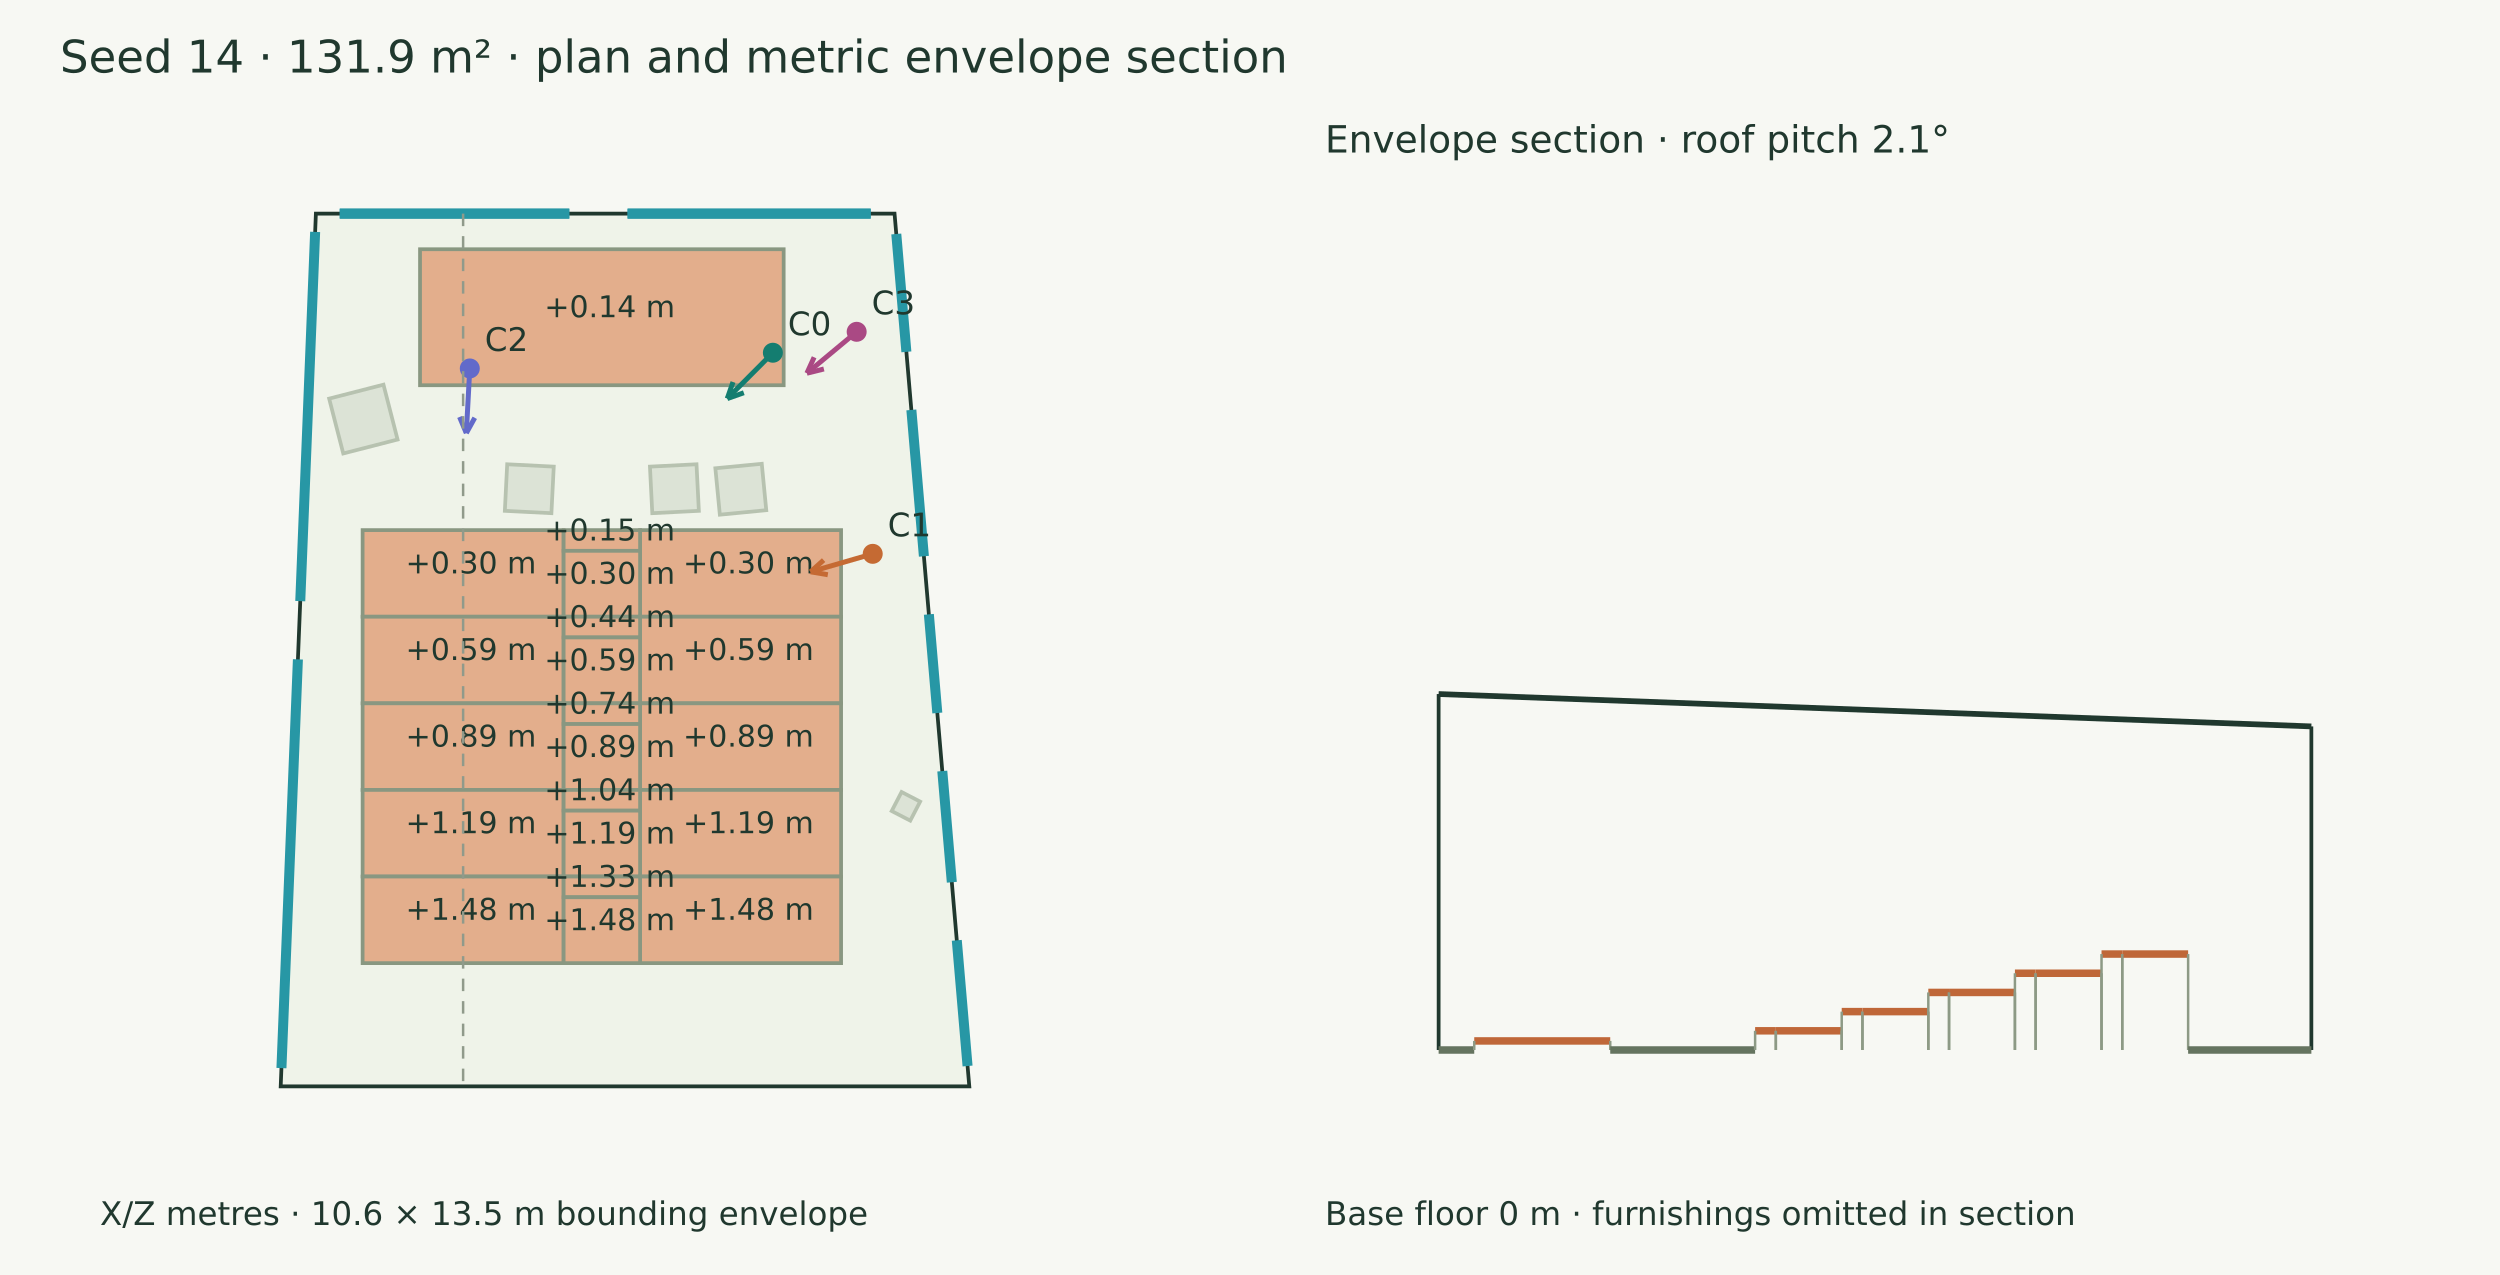
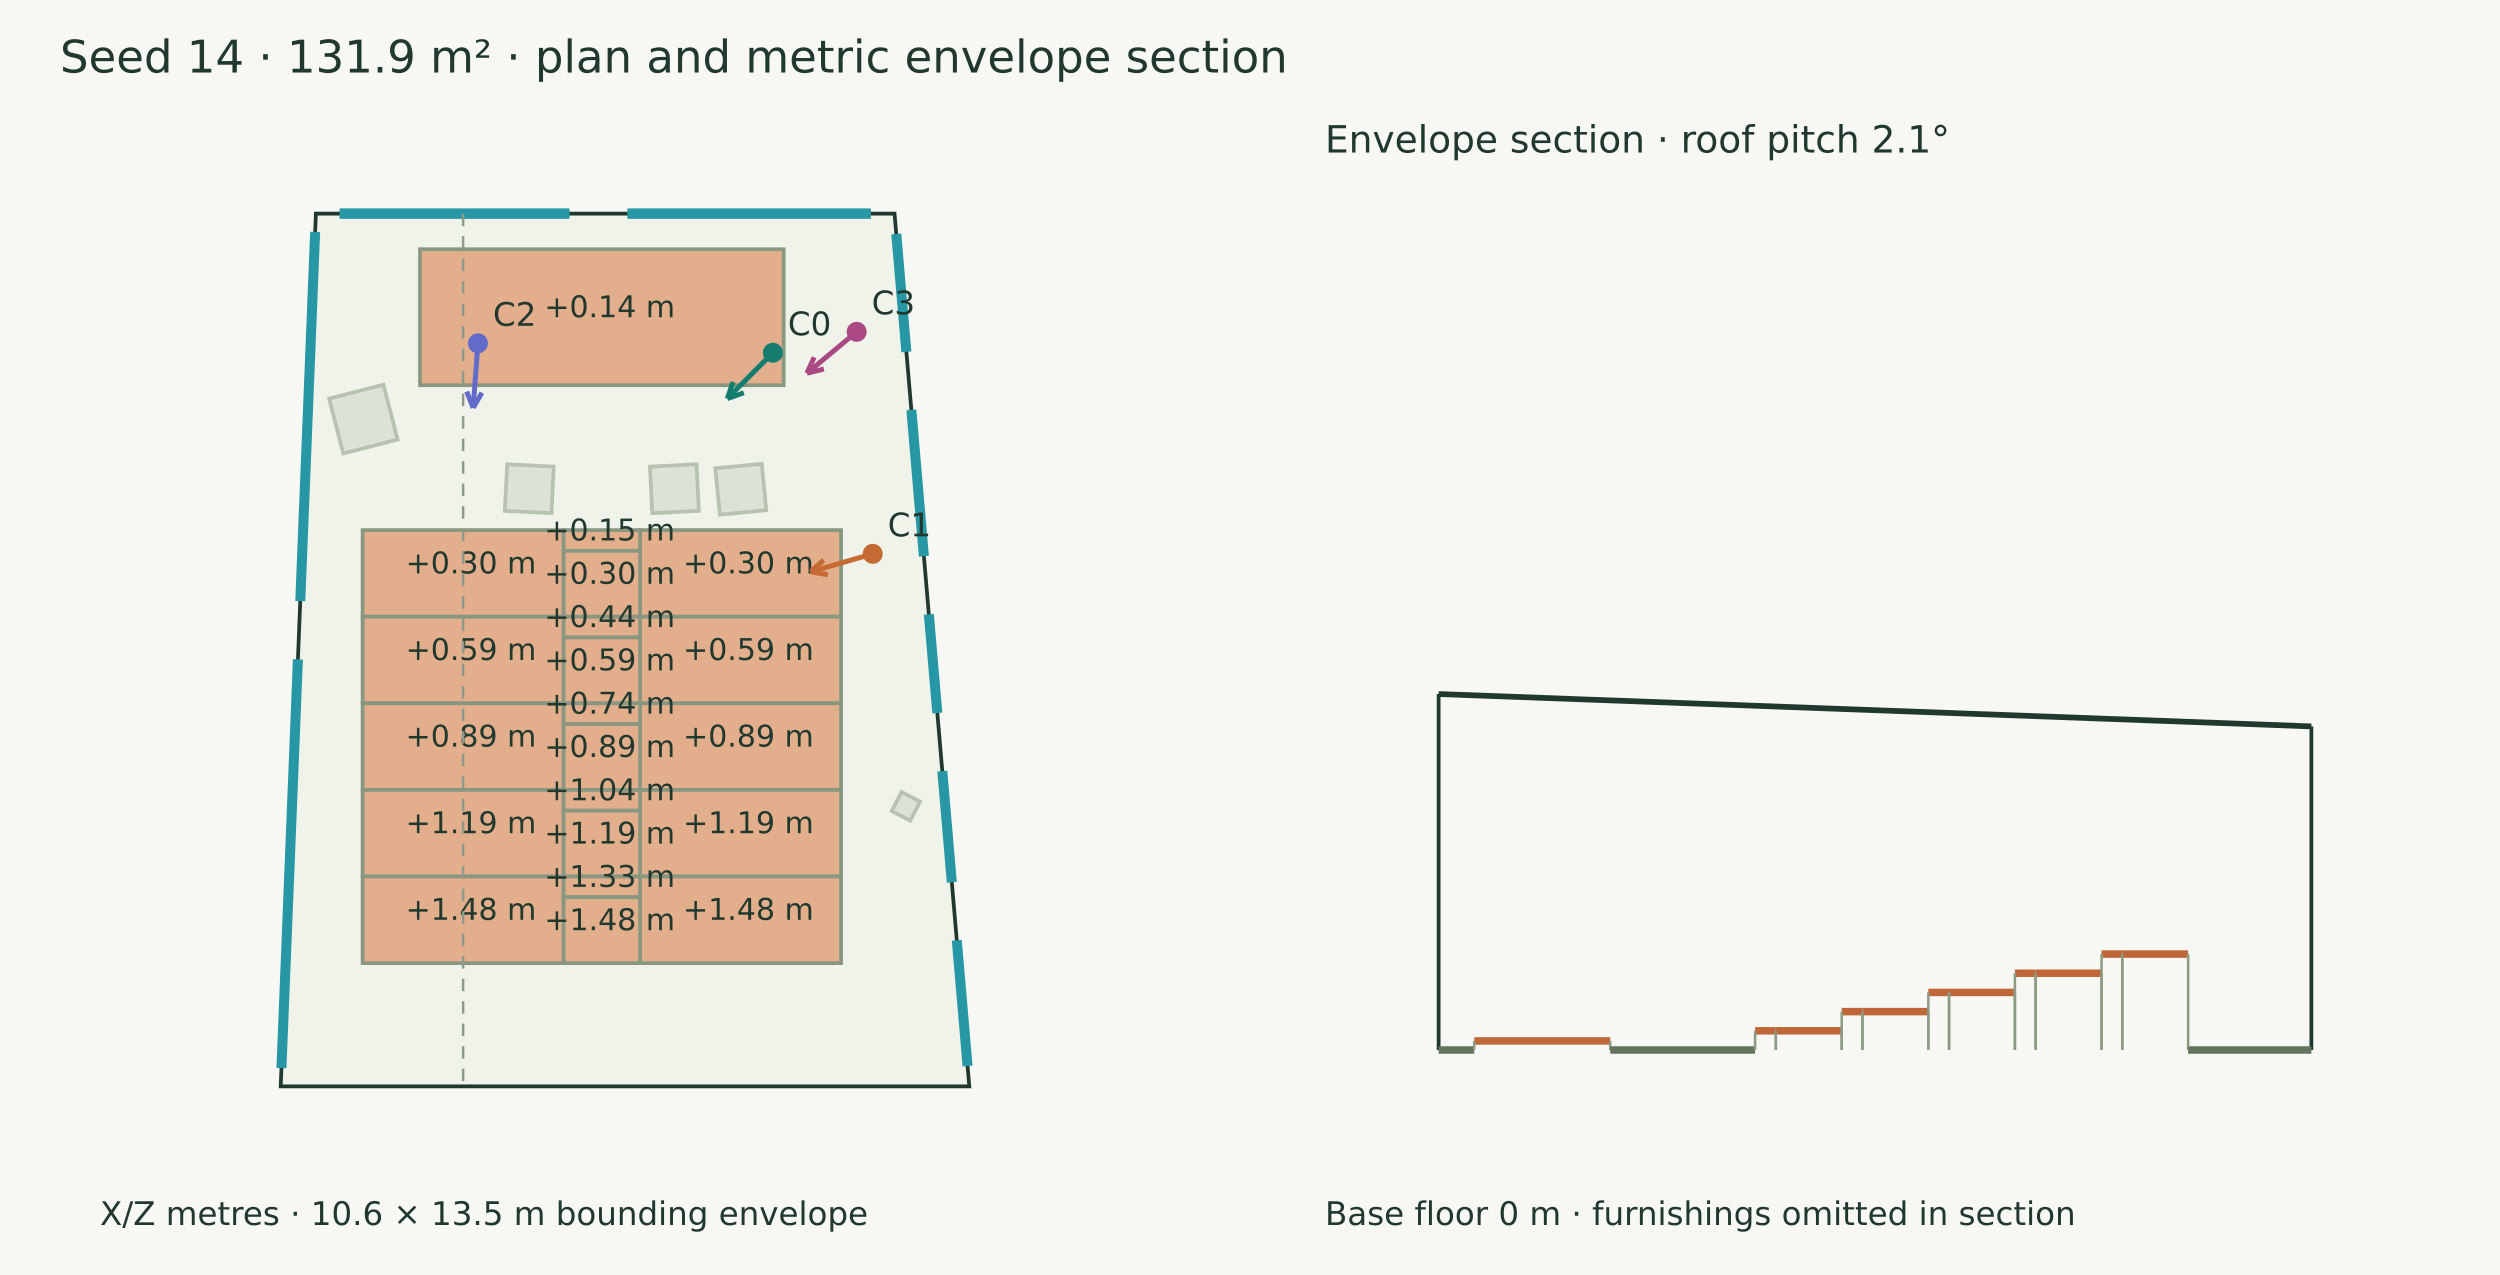
<svg xmlns="http://www.w3.org/2000/svg" width="1000" height="510" viewBox="0 0 1000 510">
  <rect width="100%" height="100%" fill="#f7f8f3" />
  <g font-family="DejaVu Sans" fill="#20382e">
    <text x="24.000" y="29.000" font-size="18">Seed 14 · 131.9 m² · plan and metric envelope section</text>
    <polygon points="126.351,85.451 357.816,85.451 387.721,434.549 112.279,434.549" fill="#eff3e9" stroke="#20382e" stroke-width="1.5" />
    <polygon points="202.462,104.878 279.017,104.878 279.017,121.640 202.462,121.640" fill="#dce3d6" stroke="#b7c2b0" stroke-width="1.5" />
    <polygon points="176.878,104.878 193.597,104.878 193.597,119.467 176.878,119.467" fill="#dce3d6" stroke="#b7c2b0" stroke-width="1.5" />
    <polygon points="202.877,185.710 221.503,186.650 220.563,205.275 201.937,204.335" fill="#dce3d6" stroke="#b7c2b0" stroke-width="1.5" />
    <polygon points="259.976,186.650 278.602,185.710 279.542,204.335 260.916,205.275" fill="#dce3d6" stroke="#b7c2b0" stroke-width="1.5" />
    <polygon points="286.143,187.312 304.706,185.514 306.504,204.076 287.941,205.874" fill="#dce3d6" stroke="#b7c2b0" stroke-width="1.5" />
    <polygon points="202.877,220.351 221.503,221.291 220.563,239.917 201.937,238.977" fill="#dce3d6" stroke="#b7c2b0" stroke-width="1.5" />
    <polygon points="176.773,220.155 195.336,221.953 193.537,240.516 174.975,238.718" fill="#dce3d6" stroke="#b7c2b0" stroke-width="1.5" />
    <polygon points="259.976,221.291 278.602,220.351 279.542,238.977 260.916,239.917" fill="#dce3d6" stroke="#b7c2b0" stroke-width="1.5" />
    <polygon points="286.143,221.953 304.706,220.155 306.504,238.718 287.941,240.516" fill="#dce3d6" stroke="#b7c2b0" stroke-width="1.5" />
    <polygon points="202.877,254.992 221.503,255.932 220.563,274.558 201.937,273.618" fill="#dce3d6" stroke="#b7c2b0" stroke-width="1.5" />
    <polygon points="176.773,254.796 195.336,256.594 193.537,275.157 174.975,273.359" fill="#dce3d6" stroke="#b7c2b0" stroke-width="1.5" />
    <polygon points="259.976,255.932 278.602,254.992 279.542,273.618 260.916,274.558" fill="#dce3d6" stroke="#b7c2b0" stroke-width="1.5" />
    <polygon points="286.143,256.594 304.706,254.796 306.504,273.359 287.941,275.157" fill="#dce3d6" stroke="#b7c2b0" stroke-width="1.5" />
    <polygon points="202.877,289.634 221.503,290.574 220.563,309.199 201.937,308.260" fill="#dce3d6" stroke="#b7c2b0" stroke-width="1.5" />
    <polygon points="176.773,289.438 195.336,291.236 193.537,309.798 174.975,308.000" fill="#dce3d6" stroke="#b7c2b0" stroke-width="1.5" />
    <polygon points="259.976,290.574 278.602,289.634 279.542,308.260 260.916,309.199" fill="#dce3d6" stroke="#b7c2b0" stroke-width="1.5" />
    <polygon points="286.143,291.236 304.706,289.438 306.504,308.000 287.941,309.798" fill="#dce3d6" stroke="#b7c2b0" stroke-width="1.5" />
    <polygon points="202.877,324.275 221.503,325.215 220.563,343.841 201.937,342.901" fill="#dce3d6" stroke="#b7c2b0" stroke-width="1.5" />
    <polygon points="176.773,324.079 195.336,325.877 193.537,344.440 174.975,342.642" fill="#dce3d6" stroke="#b7c2b0" stroke-width="1.5" />
    <polygon points="259.976,325.215 278.602,324.275 279.542,342.901 260.916,343.841" fill="#dce3d6" stroke="#b7c2b0" stroke-width="1.5" />
    <polygon points="286.143,325.877 304.706,324.079 306.504,342.642 287.941,344.440" fill="#dce3d6" stroke="#b7c2b0" stroke-width="1.5" />
    <polygon points="202.877,358.916 221.503,359.856 220.563,378.482 201.937,377.542" fill="#dce3d6" stroke="#b7c2b0" stroke-width="1.5" />
    <polygon points="176.773,358.720 195.336,360.518 193.537,379.081 174.975,377.283" fill="#dce3d6" stroke="#b7c2b0" stroke-width="1.5" />
    <polygon points="259.976,359.856 278.602,358.916 279.542,377.542 260.916,378.482" fill="#dce3d6" stroke="#b7c2b0" stroke-width="1.5" />
    <polygon points="286.143,360.518 304.706,358.720 306.504,377.283 287.941,379.081" fill="#dce3d6" stroke="#b7c2b0" stroke-width="1.5" />
    <polygon points="159.026,175.806 137.300,181.390 131.661,159.447 153.387,153.864" fill="#dce3d6" stroke="#b7c2b0" stroke-width="1.5" />
    <polygon points="364.102,328.263 356.676,324.411 360.625,316.797 368.052,320.649" fill="#dce3d6" stroke="#b7c2b0" stroke-width="1.5" />
    <polygon points="145.047,212.045 225.448,212.045 225.448,246.686 145.047,246.686" fill="#e3ae8c" stroke="#899781" stroke-width="1.5" />
    <text x="162.247" y="229.366" font-size="12">+0.30 m</text>
    <polygon points="256.031,212.045 336.432,212.045 336.432,246.686 256.031,246.686" fill="#e3ae8c" stroke="#899781" stroke-width="1.5" />
    <text x="273.232" y="229.366" font-size="12">+0.30 m</text>
    <polygon points="225.448,212.045 256.031,212.045 256.031,220.334 225.448,220.334" fill="#e3ae8c" stroke="#899781" stroke-width="1.5" />
    <text x="217.739" y="216.189" font-size="12">+0.15 m</text>
    <polygon points="225.448,220.334 256.031,220.334 256.031,246.686 225.448,246.686" fill="#e3ae8c" stroke="#899781" stroke-width="1.5" />
    <text x="217.739" y="233.510" font-size="12">+0.30 m</text>
    <polygon points="145.047,246.686 225.448,246.686 225.448,281.328 145.047,281.328" fill="#e3ae8c" stroke="#899781" stroke-width="1.5" />
    <text x="162.247" y="264.007" font-size="12">+0.59 m</text>
    <polygon points="256.031,246.686 336.432,246.686 336.432,281.328 256.031,281.328" fill="#e3ae8c" stroke="#899781" stroke-width="1.5" />
    <text x="273.232" y="264.007" font-size="12">+0.59 m</text>
    <polygon points="225.448,246.686 256.031,246.686 256.031,254.975 225.448,254.975" fill="#e3ae8c" stroke="#899781" stroke-width="1.5" />
    <text x="217.739" y="250.831" font-size="12">+0.44 m</text>
    <polygon points="225.448,254.975 256.031,254.975 256.031,281.328 225.448,281.328" fill="#e3ae8c" stroke="#899781" stroke-width="1.5" />
    <text x="217.739" y="268.151" font-size="12">+0.59 m</text>
    <polygon points="145.047,281.328 225.448,281.328 225.448,315.969 145.047,315.969" fill="#e3ae8c" stroke="#899781" stroke-width="1.5" />
    <text x="162.247" y="298.648" font-size="12">+0.89 m</text>
    <polygon points="256.031,281.328 336.432,281.328 336.432,315.969 256.031,315.969" fill="#e3ae8c" stroke="#899781" stroke-width="1.5" />
    <text x="273.232" y="298.648" font-size="12">+0.89 m</text>
    <polygon points="225.448,281.328 256.031,281.328 256.031,289.616 225.448,289.616" fill="#e3ae8c" stroke="#899781" stroke-width="1.5" />
    <text x="217.739" y="285.472" font-size="12">+0.74 m</text>
    <polygon points="225.448,289.616 256.031,289.616 256.031,315.969 225.448,315.969" fill="#e3ae8c" stroke="#899781" stroke-width="1.5" />
    <text x="217.739" y="302.793" font-size="12">+0.89 m</text>
    <polygon points="145.047,315.969 225.448,315.969 225.448,350.610 145.047,350.610" fill="#e3ae8c" stroke="#899781" stroke-width="1.5" />
    <text x="162.247" y="333.290" font-size="12">+1.19 m</text>
    <polygon points="256.031,315.969 336.432,315.969 336.432,350.610 256.031,350.610" fill="#e3ae8c" stroke="#899781" stroke-width="1.5" />
    <text x="273.232" y="333.290" font-size="12">+1.19 m</text>
    <polygon points="225.448,315.969 256.031,315.969 256.031,324.258 225.448,324.258" fill="#e3ae8c" stroke="#899781" stroke-width="1.5" />
    <text x="217.739" y="320.113" font-size="12">+1.04 m</text>
    <polygon points="225.448,324.258 256.031,324.258 256.031,350.610 225.448,350.610" fill="#e3ae8c" stroke="#899781" stroke-width="1.5" />
    <text x="217.739" y="337.434" font-size="12">+1.19 m</text>
    <polygon points="145.047,350.610 225.448,350.610 225.448,385.252 145.047,385.252" fill="#e3ae8c" stroke="#899781" stroke-width="1.5" />
    <text x="162.247" y="367.931" font-size="12">+1.48 m</text>
    <polygon points="256.031,350.610 336.432,350.610 336.432,385.252 256.031,385.252" fill="#e3ae8c" stroke="#899781" stroke-width="1.5" />
    <text x="273.232" y="367.931" font-size="12">+1.48 m</text>
    <polygon points="225.448,350.610 256.031,350.610 256.031,358.899 225.448,358.899" fill="#e3ae8c" stroke="#899781" stroke-width="1.5" />
    <text x="217.739" y="354.755" font-size="12">+1.33 m</text>
    <polygon points="225.448,358.899 256.031,358.899 256.031,385.252 225.448,385.252" fill="#e3ae8c" stroke="#899781" stroke-width="1.5" />
    <text x="217.739" y="372.075" font-size="12">+1.48 m</text>
    <polygon points="168.013,99.697 313.466,99.697 313.466,154.092 168.013,154.092" fill="#e3ae8c" stroke="#899781" stroke-width="1.5" />
    <text x="217.739" y="126.894" font-size="12">+0.14 m</text>
    <path d="M135.895,85.451 L227.720,85.451" stroke="#2797a5" stroke-width="4" fill="none" />
    <path d="M135.895,85.451 L227.720,85.451" stroke="#2797a5" stroke-width="4" fill="none" />
    <path d="M251.032,85.451 L348.272,85.451" stroke="#2797a5" stroke-width="4" fill="none" />
    <path d="M251.032,85.451 L348.272,85.451" stroke="#2797a5" stroke-width="4" fill="none" />
    <path d="M358.513,93.593 L362.552,140.742" stroke="#2797a5" stroke-width="4" fill="none" />
    <path d="M364.542,163.969 L369.557,222.510" stroke="#2797a5" stroke-width="4" fill="none" />
    <path d="M371.546,245.737 L374.927,285.200" stroke="#2797a5" stroke-width="4" fill="none" />
    <path d="M376.917,308.426 L380.727,352.903" stroke="#2797a5" stroke-width="4" fill="none" />
    <path d="M382.716,376.130 L387.023,426.407" stroke="#2797a5" stroke-width="4" fill="none" />
    <path d="M112.574,427.238 L119.164,263.743" stroke="#2797a5" stroke-width="4" fill="none" />
    <path d="M120.103,240.450 L126.057,92.762" stroke="#2797a5" stroke-width="4" fill="none" />
    <path d="M309.152,141.096 L290.915,159.418" stroke="#147d70" stroke-width="2" fill="none" />
    <path d="M290.915,159.418 L293.204,152.803" stroke="#147d70" stroke-width="2" fill="none" />
    <path d="M290.915,159.418 L297.520,157.099" stroke="#147d70" stroke-width="2" fill="none" />
    <circle cx="309.152" cy="141.096" r="4" fill="#147d70" />
    <text x="315.152" y="134.096" font-size="13">C0</text>
    <path d="M349.088,221.535 L324.229,228.716" stroke="#c56a33" stroke-width="2" fill="none" />
    <path d="M324.229,228.716 L329.440,224.042" stroke="#c56a33" stroke-width="2" fill="none" />
    <path d="M324.229,228.716 L331.130,229.892" stroke="#c56a33" stroke-width="2" fill="none" />
    <circle cx="349.088" cy="221.535" r="4" fill="#c56a33" />
    <text x="355.088" y="214.535" font-size="13">C1</text>
-     <path d="M187.915,147.386 L186.525,173.248" stroke="#626aca" stroke-width="2" fill="none" />
-     <path d="M186.525,173.248 L183.823,166.790" stroke="#626aca" stroke-width="2" fill="none" />
-     <path d="M186.525,173.248 L189.904,167.117" stroke="#626aca" stroke-width="2" fill="none" />
-     <circle cx="187.915" cy="147.386" r="4" fill="#626aca" />
-     <text x="193.915" y="140.386" font-size="13">C2</text>
+     <path d="M191.190,137.330 L189.260,163.143" stroke="#626aca" stroke-width="2" fill="none" />
+     <path d="M189.260,163.143 L186.694,156.630" stroke="#626aca" stroke-width="2" fill="none" />
+     <path d="M189.260,163.143 L192.767,157.084" stroke="#626aca" stroke-width="2" fill="none" />
+     <circle cx="191.19" cy="137.33" r="4" fill="#626aca" />
+     <text x="197.190" y="130.330" font-size="13">C2</text>
    <path d="M342.665,132.722 L322.756,149.282" stroke="#aa4984" stroke-width="2" fill="none" />
    <path d="M322.756,149.282 L325.655,142.910" stroke="#aa4984" stroke-width="2" fill="none" />
    <path d="M322.756,149.282 L329.549,147.592" stroke="#aa4984" stroke-width="2" fill="none" />
    <circle cx="342.665" cy="132.722" r="4" fill="#aa4984" />
    <text x="348.665" y="125.722" font-size="13">C3</text>
    <text x="40.000" y="490.000" font-size="13">X/Z metres · 10.6 × 13.5 m bounding envelope</text>
    <path d="M185.247,85.451 L185.247,434.549" stroke="#909a8b" stroke-width="1" stroke-dasharray="5 4" fill="none" />
    <path d="M575.451,277.615 L924.549,290.566" stroke="#20382e" stroke-width="2.3" fill="none" />
    <path d="M575.451,420.000 L575.451,277.615" stroke="#20382e" stroke-width="1.5" fill="none" />
    <path d="M924.549,420.000 L924.549,290.566" stroke="#20382e" stroke-width="1.5" fill="none" />
    <path d="M575.451,420.000 L589.697,420.000" stroke="#65745f" stroke-width="3" fill="none" />
    <path d="M575.451,420.000 L575.451,420.000" stroke="#8d9a85" stroke-width="1" fill="none" />
    <path d="M589.697,420.000 L589.697,420.000" stroke="#8d9a85" stroke-width="1" fill="none" />
    <path d="M589.697,416.374 L644.092,416.374" stroke="#bf6738" stroke-width="3" fill="none" />
    <path d="M589.697,420.000 L589.697,416.374" stroke="#8d9a85" stroke-width="1" fill="none" />
    <path d="M644.092,420.000 L644.092,416.374" stroke="#8d9a85" stroke-width="1" fill="none" />
    <path d="M644.092,420.000 L702.045,420.000" stroke="#65745f" stroke-width="3" fill="none" />
    <path d="M644.092,420.000 L644.092,420.000" stroke="#8d9a85" stroke-width="1" fill="none" />
    <path d="M702.045,420.000 L702.045,420.000" stroke="#8d9a85" stroke-width="1" fill="none" />
    <path d="M702.045,412.324 L710.334,412.324" stroke="#bf6738" stroke-width="3" fill="none" />
    <path d="M702.045,420.000 L702.045,412.324" stroke="#8d9a85" stroke-width="1" fill="none" />
    <path d="M710.334,420.000 L710.334,412.324" stroke="#8d9a85" stroke-width="1" fill="none" />
    <path d="M710.334,412.324 L736.686,412.324" stroke="#bf6738" stroke-width="3" fill="none" />
    <path d="M710.334,420.000 L710.334,412.324" stroke="#8d9a85" stroke-width="1" fill="none" />
    <path d="M736.686,420.000 L736.686,412.324" stroke="#8d9a85" stroke-width="1" fill="none" />
    <path d="M736.686,404.649 L744.975,404.649" stroke="#bf6738" stroke-width="3" fill="none" />
    <path d="M736.686,420.000 L736.686,404.649" stroke="#8d9a85" stroke-width="1" fill="none" />
    <path d="M744.975,420.000 L744.975,404.649" stroke="#8d9a85" stroke-width="1" fill="none" />
    <path d="M744.975,404.649 L771.328,404.649" stroke="#bf6738" stroke-width="3" fill="none" />
    <path d="M744.975,420.000 L744.975,404.649" stroke="#8d9a85" stroke-width="1" fill="none" />
    <path d="M771.328,420.000 L771.328,404.649" stroke="#8d9a85" stroke-width="1" fill="none" />
    <path d="M771.328,396.973 L779.616,396.973" stroke="#bf6738" stroke-width="3" fill="none" />
    <path d="M771.328,420.000 L771.328,396.973" stroke="#8d9a85" stroke-width="1" fill="none" />
    <path d="M779.616,420.000 L779.616,396.973" stroke="#8d9a85" stroke-width="1" fill="none" />
    <path d="M779.616,396.973 L805.969,396.973" stroke="#bf6738" stroke-width="3" fill="none" />
    <path d="M779.616,420.000 L779.616,396.973" stroke="#8d9a85" stroke-width="1" fill="none" />
    <path d="M805.969,420.000 L805.969,396.973" stroke="#8d9a85" stroke-width="1" fill="none" />
    <path d="M805.969,389.298 L814.258,389.298" stroke="#bf6738" stroke-width="3" fill="none" />
    <path d="M805.969,420.000 L805.969,389.298" stroke="#8d9a85" stroke-width="1" fill="none" />
    <path d="M814.258,420.000 L814.258,389.298" stroke="#8d9a85" stroke-width="1" fill="none" />
    <path d="M814.258,389.298 L840.610,389.298" stroke="#bf6738" stroke-width="3" fill="none" />
    <path d="M814.258,420.000 L814.258,389.298" stroke="#8d9a85" stroke-width="1" fill="none" />
    <path d="M840.610,420.000 L840.610,389.298" stroke="#8d9a85" stroke-width="1" fill="none" />
    <path d="M840.610,381.622 L848.899,381.622" stroke="#bf6738" stroke-width="3" fill="none" />
    <path d="M840.610,420.000 L840.610,381.622" stroke="#8d9a85" stroke-width="1" fill="none" />
    <path d="M848.899,420.000 L848.899,381.622" stroke="#8d9a85" stroke-width="1" fill="none" />
    <path d="M848.899,381.622 L875.252,381.622" stroke="#bf6738" stroke-width="3" fill="none" />
    <path d="M848.899,420.000 L848.899,381.622" stroke="#8d9a85" stroke-width="1" fill="none" />
    <path d="M875.252,420.000 L875.252,381.622" stroke="#8d9a85" stroke-width="1" fill="none" />
    <path d="M875.252,420.000 L924.549,420.000" stroke="#65745f" stroke-width="3" fill="none" />
    <path d="M875.252,420.000 L875.252,420.000" stroke="#8d9a85" stroke-width="1" fill="none" />
    <path d="M924.549,420.000 L924.549,420.000" stroke="#8d9a85" stroke-width="1" fill="none" />
    <text x="530.000" y="61.000" font-size="15">Envelope section · roof pitch 2.1°</text>
    <text x="530.000" y="490.000" font-size="13">Base floor 0 m · furnishings omitted in section</text>
  </g>
</svg>
